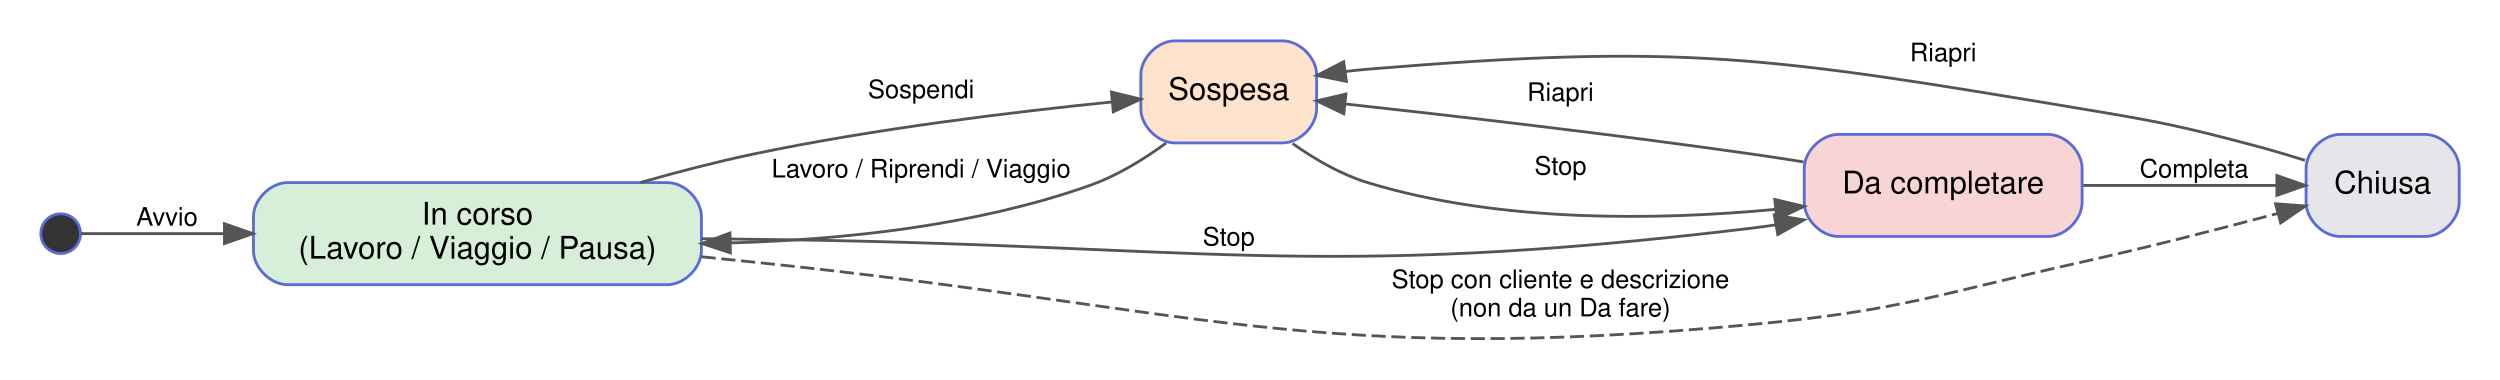
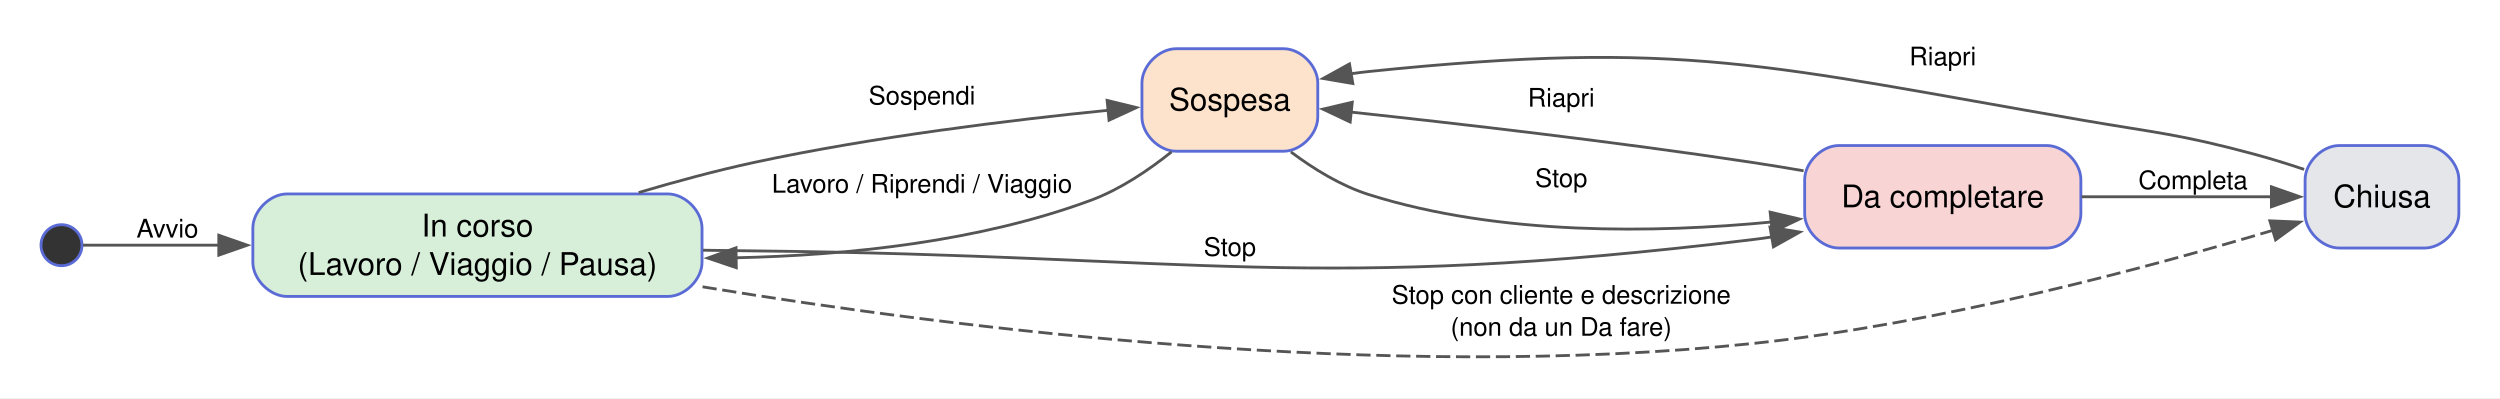
- <svg xmlns="http://www.w3.org/2000/svg" width="882pt" height="134pt" viewBox="0.00 0.00 881.80 133.95">
-   <g id="graph0" class="graph" transform="scale(1 1) rotate(0) translate(14.4 119.55)">
-     <polygon fill="white" stroke="transparent" points="-14.4,14.4 -14.4,-119.55 867.4,-119.55 867.4,14.4 -14.4,14.4" />
+ <svg xmlns="http://www.w3.org/2000/svg" width="878pt" height="140pt" viewBox="0.00 0.00 878.00 140.00">
+   <g id="graph0" class="graph" transform="scale(1 1) rotate(0) translate(14.4 125.39)">
+     <polygon fill="white" stroke="none" points="-14.4,14.4 -14.4,-125.39 863.55,-125.39 863.55,14.4 -14.4,14.4" />
    <g id="node1" class="node">
-       <ellipse fill="#333333" stroke="#5b6bd6" cx="7" cy="-37.15" rx="7" ry="7" />
+       <ellipse fill="#333333" stroke="#5b6bd6" cx="7.2" cy="-39.28" rx="7.2" ry="7.2" />
    </g>
    <g id="node2" class="node">
-       <path fill="#d7efd9" stroke="#5b6bd6" d="M221,-55.15C221,-55.15 87,-55.15 87,-55.15 81,-55.15 75,-49.15 75,-43.15 75,-43.15 75,-31.15 75,-31.15 75,-25.15 81,-19.15 87,-19.15 87,-19.15 221,-19.15 221,-19.15 227,-19.15 233,-25.15 233,-31.15 233,-31.15 233,-43.15 233,-43.15 233,-49.15 227,-55.15 221,-55.15" />
-       <text text-anchor="middle" x="154" y="-40.35" font-family="Helvetica,sans-Serif" font-size="11.00">In corso</text>
-       <text text-anchor="middle" x="154" y="-28.35" font-family="Helvetica,sans-Serif" font-size="11.00">(Lavoro / Viaggio / Pausa)</text>
+       <path fill="#d7efd9" stroke="#5b6bd6" d="M220.15,-57.28C220.15,-57.28 86.4,-57.28 86.4,-57.28 80.4,-57.28 74.4,-51.28 74.4,-45.28 74.4,-45.28 74.4,-33.28 74.4,-33.28 74.4,-27.28 80.4,-21.28 86.4,-21.28 86.4,-21.28 220.15,-21.28 220.15,-21.28 226.15,-21.28 232.15,-27.28 232.15,-33.28 232.15,-33.28 232.15,-45.28 232.15,-45.28 232.15,-51.28 226.15,-57.28 220.15,-57.28" />
+       <text xml:space="preserve" text-anchor="middle" x="153.28" y="-42.33" font-family="Helvetica,sans-Serif" font-size="11.00">In corso</text>
+       <text xml:space="preserve" text-anchor="middle" x="153.28" y="-28.83" font-family="Helvetica,sans-Serif" font-size="11.00">(Lavoro / Viaggio / Pausa)</text>
    </g>
    <g id="edge1" class="edge">
-       <path fill="none" stroke="#555555" d="M14.23,-37.15C23.78,-37.15 43.17,-37.15 64.52,-37.15" />
-       <polygon fill="#555555" stroke="#555555" points="64.77,-40.65 74.77,-37.15 64.77,-33.65 64.77,-40.65" />
-       <text text-anchor="middle" x="44.5" y="-39.95" font-family="Helvetica,sans-Serif" font-size="9.00">Avvio</text>
+       <path fill="none" stroke="#555555" d="M14.76,-39.28C24.1,-39.28 42.34,-39.28 62.56,-39.28" />
+       <polygon fill="#555555" stroke="#555555" points="62.44,-42.78 72.44,-39.28 62.44,-35.78 62.44,-42.78" />
+       <text xml:space="preserve" text-anchor="middle" x="44.4" y="-41.98" font-family="Helvetica,sans-Serif" font-size="9.00">Avvio</text>
    </g>
    <g id="node3" class="node">
-       <path fill="#fde3cc" stroke="#5b6bd6" d="M438,-105.15C438,-105.15 400,-105.15 400,-105.15 394,-105.15 388,-99.15 388,-93.15 388,-93.15 388,-81.15 388,-81.15 388,-75.15 394,-69.15 400,-69.15 400,-69.15 438,-69.15 438,-69.15 444,-69.15 450,-75.15 450,-81.15 450,-81.15 450,-93.15 450,-93.15 450,-99.15 444,-105.15 438,-105.15" />
-       <text text-anchor="middle" x="419" y="-84.35" font-family="Helvetica,sans-Serif" font-size="11.00">Sospesa</text>
+       <path fill="#fde3cc" stroke="#5b6bd6" d="M436.4,-108.28C436.4,-108.28 398.65,-108.28 398.65,-108.28 392.65,-108.28 386.65,-102.28 386.65,-96.28 386.65,-96.28 386.65,-84.28 386.65,-84.28 386.65,-78.28 392.65,-72.28 398.65,-72.28 398.65,-72.28 436.4,-72.28 436.4,-72.28 442.4,-72.28 448.4,-78.28 448.4,-84.28 448.4,-84.28 448.4,-96.28 448.4,-96.28 448.4,-102.28 442.4,-108.28 436.4,-108.28" />
+       <text xml:space="preserve" text-anchor="middle" x="417.53" y="-86.58" font-family="Helvetica,sans-Serif" font-size="11.00">Sospesa</text>
    </g>
    <g id="edge2" class="edge">
-       <path fill="none" stroke="#555555" d="M211.49,-55.18C224.38,-58.86 238.09,-62.43 251,-65.15 293.92,-74.18 343.87,-80.18 377.88,-83.6" />
-       <polygon fill="#555555" stroke="#555555" points="377.61,-87.09 387.9,-84.58 378.29,-80.12 377.61,-87.09" />
-       <text text-anchor="middle" x="310.5" y="-84.95" font-family="Helvetica,sans-Serif" font-size="9.00">Sospendi</text>
+       <path fill="none" stroke="#555555" d="M209.9,-57.77C222.99,-61.65 236.98,-65.43 250.15,-68.28 292.19,-77.35 341.06,-83.28 374.91,-86.67" />
+       <polygon fill="#555555" stroke="#555555" points="374.42,-90.13 384.71,-87.61 375.09,-83.17 374.42,-90.13" />
+       <text xml:space="preserve" text-anchor="middle" x="309.4" y="-88.69" font-family="Helvetica,sans-Serif" font-size="9.00">Sospendi</text>
    </g>
    <g id="node4" class="node">
-       <path fill="#f8d4d4" stroke="#5b6bd6" d="M708,-72.15C708,-72.15 634,-72.15 634,-72.15 628,-72.15 622,-66.15 622,-60.15 622,-60.15 622,-48.15 622,-48.15 622,-42.15 628,-36.15 634,-36.15 634,-36.15 708,-36.15 708,-36.15 714,-36.15 720,-42.15 720,-48.15 720,-48.15 720,-60.15 720,-60.15 720,-66.15 714,-72.15 708,-72.15" />
-       <text text-anchor="middle" x="671" y="-51.35" font-family="Helvetica,sans-Serif" font-size="11.00">Da completare</text>
+       <path fill="#f8d4d4" stroke="#5b6bd6" d="M704.4,-74.28C704.4,-74.28 631.4,-74.28 631.4,-74.28 625.4,-74.28 619.4,-68.28 619.4,-62.28 619.4,-62.28 619.4,-50.28 619.4,-50.28 619.4,-44.28 625.4,-38.28 631.4,-38.28 631.4,-38.28 704.4,-38.28 704.4,-38.28 710.4,-38.28 716.4,-44.28 716.4,-50.28 716.4,-50.28 716.4,-62.28 716.4,-62.28 716.4,-68.28 710.4,-74.28 704.4,-74.28" />
+       <text xml:space="preserve" text-anchor="middle" x="667.9" y="-52.58" font-family="Helvetica,sans-Serif" font-size="11.00">Da completare</text>
    </g>
    <g id="edge4" class="edge">
-       <path fill="none" stroke="#555555" d="M233.06,-35.38C239.13,-35.29 245.17,-35.21 251,-35.15 407.89,-33.51 448.23,-20.32 604,-39.15 606.64,-39.47 609.34,-39.85 612.05,-40.27" />
-       <polygon fill="#555555" stroke="#555555" points="611.44,-43.72 621.9,-42.01 612.66,-36.83 611.44,-43.72" />
-       <text text-anchor="middle" x="419" y="-32.95" font-family="Helvetica,sans-Serif" font-size="9.00">Stop</text>
+       <path fill="none" stroke="#555555" d="M232.5,-37.51C238.47,-37.42 244.41,-37.34 250.15,-37.28 406.26,-35.65 446.42,-22.41 601.4,-41.28 603.57,-41.54 605.78,-41.85 608,-42.19" />
+       <polygon fill="#555555" stroke="#555555" points="607.22,-45.61 617.68,-43.88 608.43,-38.71 607.22,-45.61" />
+       <text xml:space="preserve" text-anchor="middle" x="417.53" y="-35.52" font-family="Helvetica,sans-Serif" font-size="9.00">Stop</text>
    </g>
    <g id="node5" class="node">
-       <path fill="#e4e6ea" stroke="#5b6bd6" d="M841,-72.15C841,-72.15 811,-72.15 811,-72.15 805,-72.15 799,-66.15 799,-60.15 799,-60.15 799,-48.15 799,-48.15 799,-42.15 805,-36.15 811,-36.15 811,-36.15 841,-36.15 841,-36.15 847,-36.15 853,-42.15 853,-48.15 853,-48.15 853,-60.15 853,-60.15 853,-66.15 847,-72.15 841,-72.15" />
-       <text text-anchor="middle" x="826" y="-51.35" font-family="Helvetica,sans-Serif" font-size="11.00">Chiusa</text>
+       <path fill="#e4e6ea" stroke="#5b6bd6" d="M837.15,-74.28C837.15,-74.28 807.15,-74.28 807.15,-74.28 801.15,-74.28 795.15,-68.28 795.15,-62.28 795.15,-62.28 795.15,-50.28 795.15,-50.28 795.15,-44.28 801.15,-38.28 807.15,-38.28 807.15,-38.28 837.15,-38.28 837.15,-38.28 843.15,-38.28 849.15,-44.28 849.15,-50.28 849.15,-50.28 849.15,-62.28 849.15,-62.28 849.15,-68.28 843.15,-74.28 837.15,-74.28" />
+       <text xml:space="preserve" text-anchor="middle" x="822.15" y="-52.58" font-family="Helvetica,sans-Serif" font-size="11.00">Chiusa</text>
    </g>
    <g id="edge6" class="edge">
-       <path fill="none" stroke="#555555" stroke-dasharray="5,2" d="M233.06,-29C239.13,-28.37 245.17,-27.75 251,-27.15 407.37,-11.07 447.5,9.56 604,-5.15 656.24,-10.06 668.79,-15.72 720,-27.15 743.1,-32.3 768.84,-38.91 789.06,-44.29" />
-       <polygon fill="#555555" stroke="#555555" points="788.22,-47.69 798.79,-46.91 790.04,-40.93 788.22,-47.69" />
-       <text text-anchor="middle" x="536" y="-17.95" font-family="Helvetica,sans-Serif" font-size="9.00">Stop con cliente e descrizione</text>
-       <text text-anchor="middle" x="536" y="-7.95" font-family="Helvetica,sans-Serif" font-size="9.00">(non da un Da fare)</text>
+       <path fill="none" stroke="#555555" stroke-dasharray="5,2" d="M232.34,-24.66C321.67,-9.93 472.29,8.82 601.4,-4.78 666.68,-11.66 740.63,-31.59 783.95,-44.54" />
+       <polygon fill="#555555" stroke="#555555" points="782.76,-47.84 793.35,-47.39 784.79,-41.14 782.76,-47.84" />
+       <text xml:space="preserve" text-anchor="middle" x="533.9" y="-18.73" font-family="Helvetica,sans-Serif" font-size="9.00">Stop con cliente e descrizione</text>
+       <text xml:space="preserve" text-anchor="middle" x="533.9" y="-7.48" font-family="Helvetica,sans-Serif" font-size="9.00">(non da un Da fare)</text>
    </g>
    <g id="edge3" class="edge">
-       <path fill="none" stroke="#555555" d="M396.87,-69.08C388.94,-63.3 379.53,-57.52 370,-54.15 329.9,-39.94 283.05,-34.99 243.34,-33.88" />
-       <polygon fill="#555555" stroke="#555555" points="243.21,-30.38 233.14,-33.68 243.07,-37.38 243.21,-30.38" />
-       <text text-anchor="middle" x="310.5" y="-56.95" font-family="Helvetica,sans-Serif" font-size="9.00">Lavoro / Riprendi / Viaggio</text>
+       <path fill="none" stroke="#555555" d="M397.05,-72.06C388.88,-65.52 378.91,-58.82 368.65,-55.03 329.38,-40.52 283.37,-35.7 244.06,-34.86" />
+       <polygon fill="#555555" stroke="#555555" points="244.18,-31.37 234.14,-34.75 244.09,-38.37 244.18,-31.37" />
+       <text xml:space="preserve" text-anchor="middle" x="309.4" y="-57.73" font-family="Helvetica,sans-Serif" font-size="9.00">Lavoro / Riprendi / Viaggio</text>
    </g>
    <g id="edge5" class="edge">
-       <path fill="none" stroke="#555555" d="M441.56,-68.9C449.38,-63.37 458.61,-58.01 468,-55.15 514.84,-40.84 570.7,-41.84 611.79,-45.71" />
-       <polygon fill="#555555" stroke="#555555" points="611.6,-49.21 621.9,-46.75 612.31,-42.25 611.6,-49.21" />
-       <text text-anchor="middle" x="536" y="-57.95" font-family="Helvetica,sans-Serif" font-size="9.00">Stop</text>
+       <path fill="none" stroke="#555555" d="M438.97,-72.03C446.96,-66.04 456.56,-60.13 466.4,-57.03 512.28,-42.57 567.04,-43.5 607.74,-47.42" />
+       <polygon fill="#555555" stroke="#555555" points="607.27,-50.89 617.59,-48.46 608.01,-43.93 607.27,-50.89" />
+       <text xml:space="preserve" text-anchor="middle" x="533.9" y="-59.73" font-family="Helvetica,sans-Serif" font-size="9.00">Stop</text>
    </g>
    <g id="edge8" class="edge">
-       <path fill="none" stroke="#555555" d="M621.74,-62.45C615.77,-63.4 609.75,-64.32 604,-65.15 554.51,-72.22 497.31,-78.82 459.99,-82.9" />
-       <polygon fill="#555555" stroke="#555555" points="459.58,-79.43 450.01,-83.99 460.33,-86.39 459.58,-79.43" />
-       <text text-anchor="middle" x="536" y="-83.95" font-family="Helvetica,sans-Serif" font-size="9.00">Riapri</text>
+       <path fill="none" stroke="#555555" d="M619.02,-65.4C613.1,-66.43 607.12,-67.41 601.4,-68.28 553.04,-75.61 497.19,-82.03 460.06,-86.02" />
+       <polygon fill="#555555" stroke="#555555" points="459.78,-82.53 450.2,-87.06 460.52,-89.49 459.78,-82.53" />
+       <text xml:space="preserve" text-anchor="middle" x="533.9" y="-87.94" font-family="Helvetica,sans-Serif" font-size="9.00">Riapri</text>
    </g>
    <g id="edge7" class="edge">
-       <path fill="none" stroke="#555555" d="M720.41,-54.15C742.48,-54.15 768.17,-54.15 788.56,-54.15" />
-       <polygon fill="#555555" stroke="#555555" points="788.7,-57.65 798.7,-54.15 788.7,-50.65 788.7,-57.65" />
-       <text text-anchor="middle" x="759.5" y="-56.95" font-family="Helvetica,sans-Serif" font-size="9.00">Completa</text>
+       <path fill="none" stroke="#555555" d="M716.66,-56.28C738.23,-56.28 763.36,-56.28 783.57,-56.28" />
+       <polygon fill="#555555" stroke="#555555" points="783.32,-59.78 793.32,-56.28 783.32,-52.78 783.32,-59.78" />
+       <text xml:space="preserve" text-anchor="middle" x="755.78" y="-58.98" font-family="Helvetica,sans-Serif" font-size="9.00">Completa</text>
    </g>
    <g id="edge9" class="edge">
-       <path fill="none" stroke="#555555" d="M798.6,-63.01C792.83,-64.82 786.73,-66.63 781,-68.15 754.2,-75.25 747.34,-76.59 720,-81.15 609.35,-99.57 579.79,-104.4 468,-95.15 465.46,-94.94 462.85,-94.66 460.22,-94.35" />
-       <polygon fill="#555555" stroke="#555555" points="460.51,-90.85 450.12,-92.95 459.54,-97.79 460.51,-90.85" />
-       <text text-anchor="middle" x="671" y="-97.95" font-family="Helvetica,sans-Serif" font-size="9.00">Riapri</text>
+       <path fill="none" stroke="#555555" d="M794.8,-65.9C789.03,-67.83 782.92,-69.73 777.15,-71.28 750.57,-78.4 743.52,-78.6 716.4,-83.28 606.65,-102.22 577.18,-111.72 466.4,-100.28 464.34,-100.06 462.23,-99.8 460.11,-99.5" />
+       <polygon fill="#555555" stroke="#555555" points="460.71,-96.05 450.26,-97.83 459.54,-102.95 460.71,-96.05" />
+       <text xml:space="preserve" text-anchor="middle" x="667.9" y="-102.44" font-family="Helvetica,sans-Serif" font-size="9.00">Riapri</text>
    </g>
  </g>
</svg>
